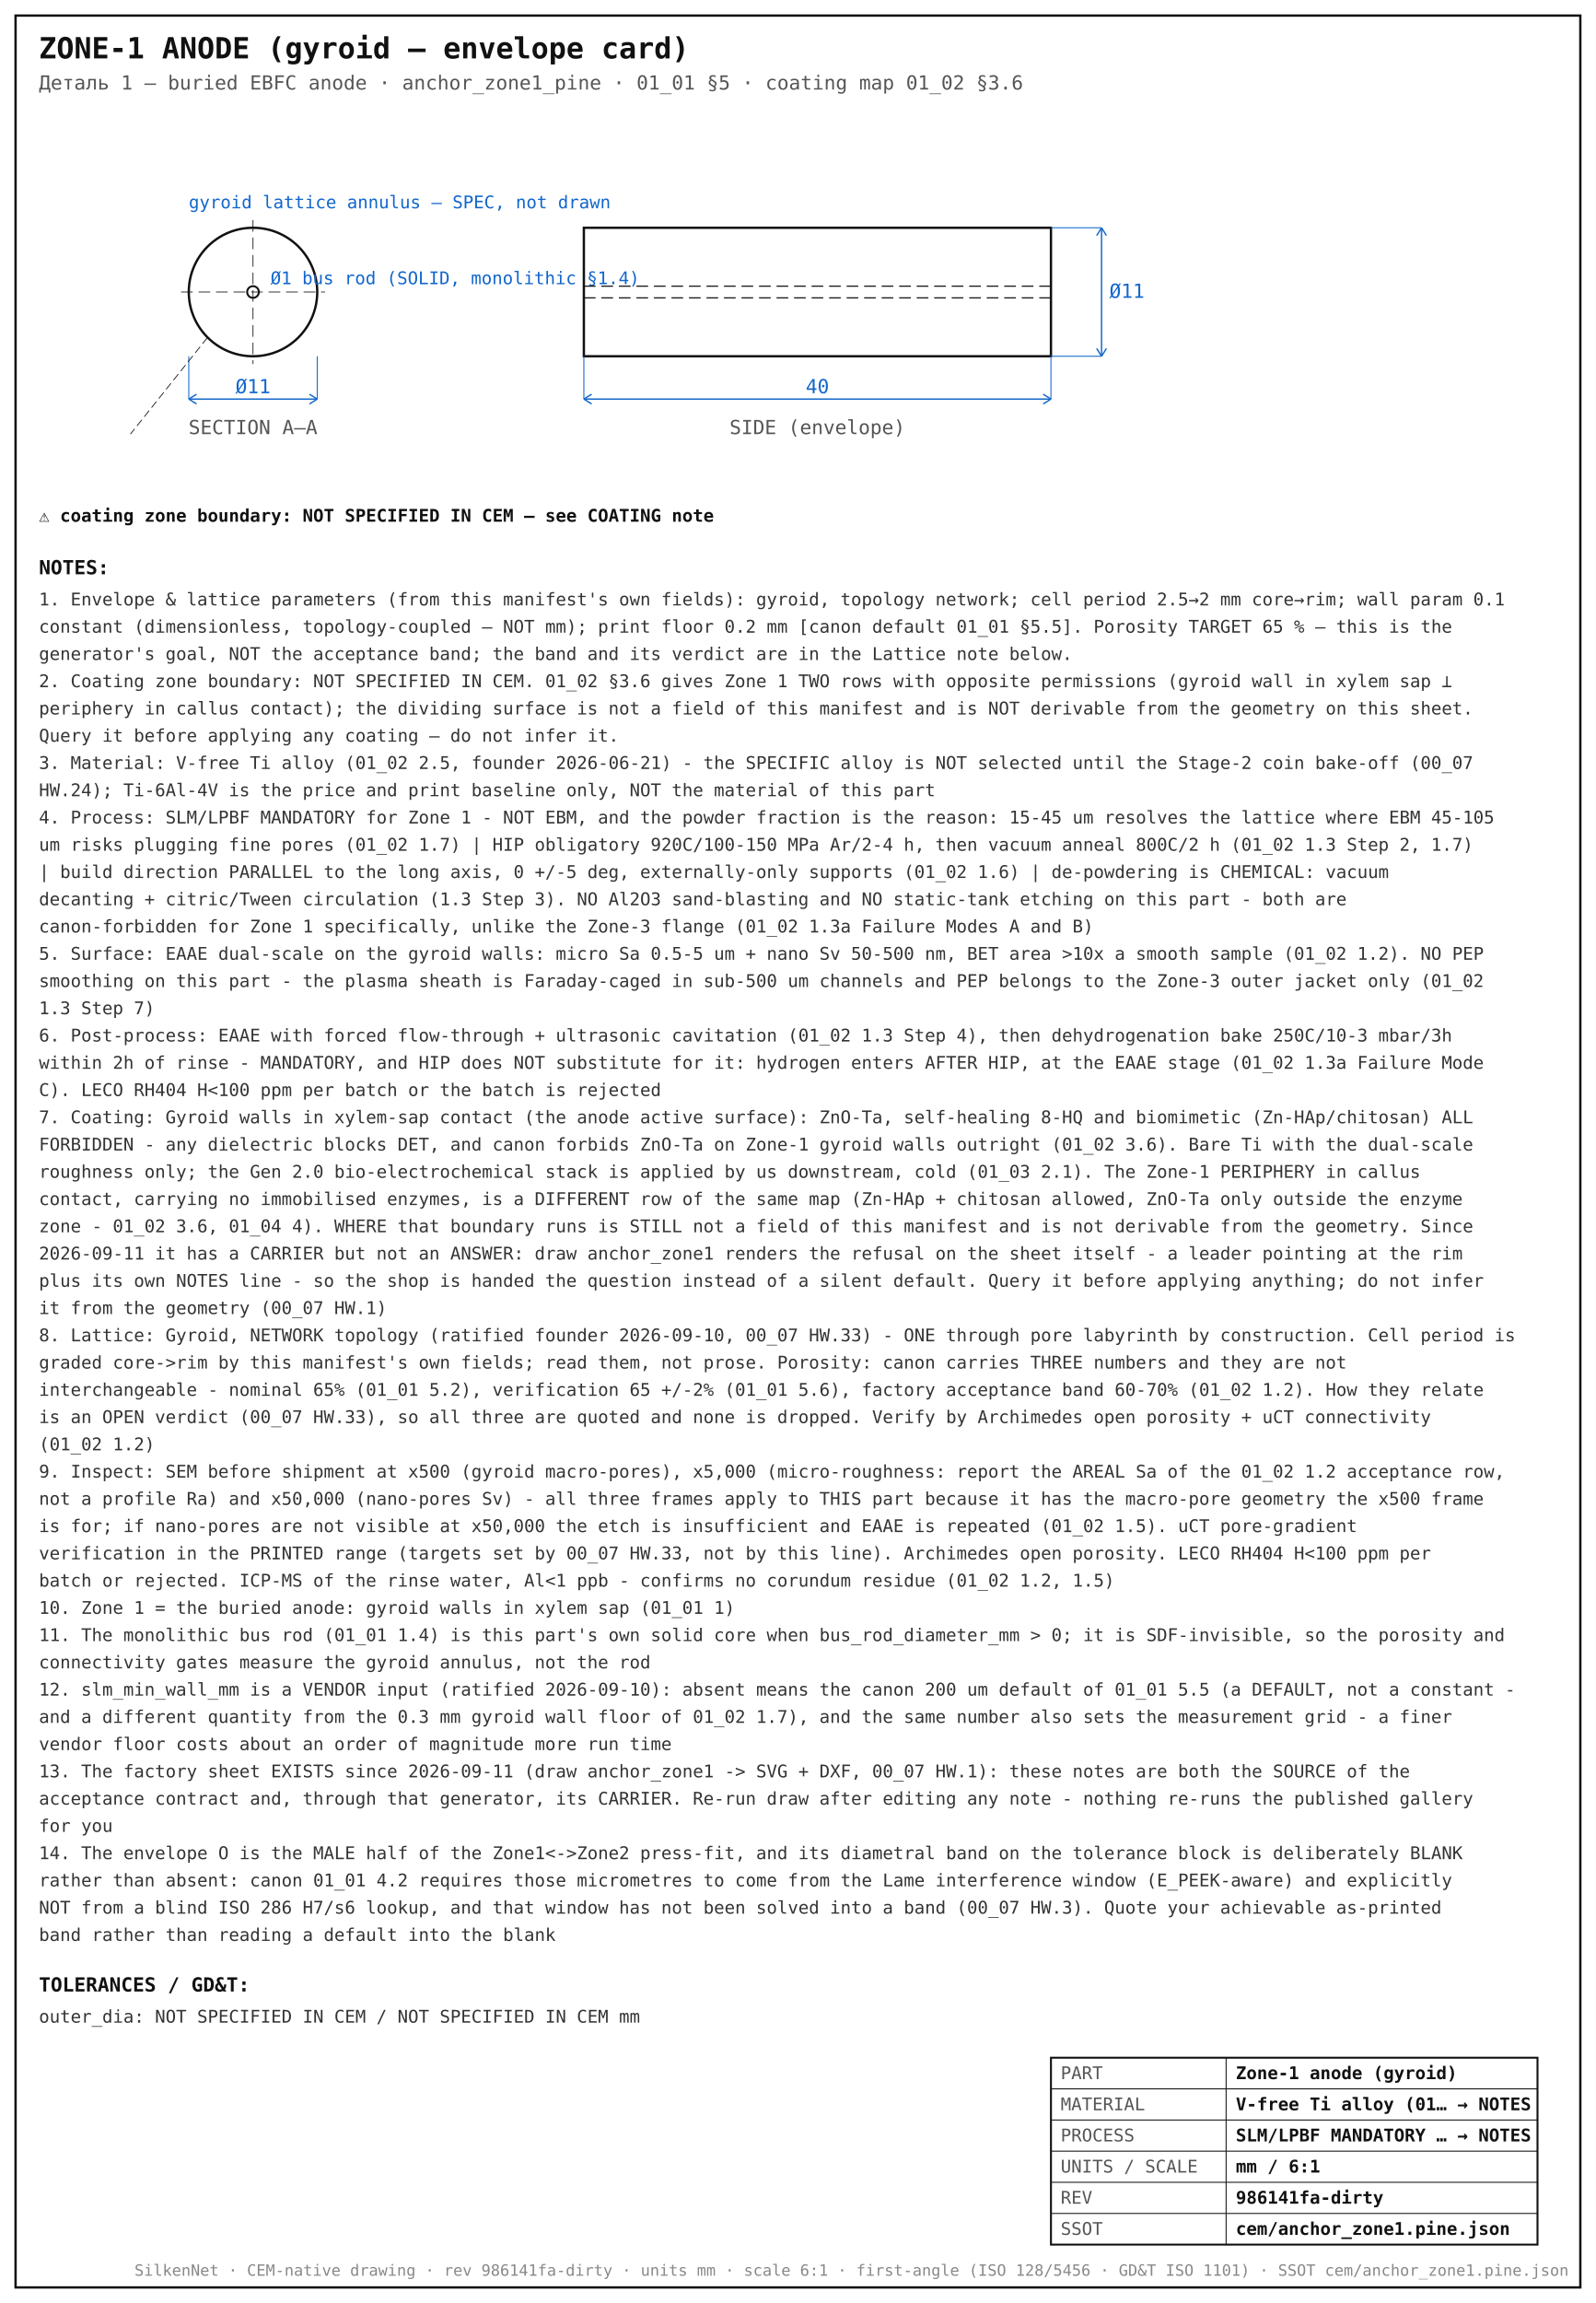
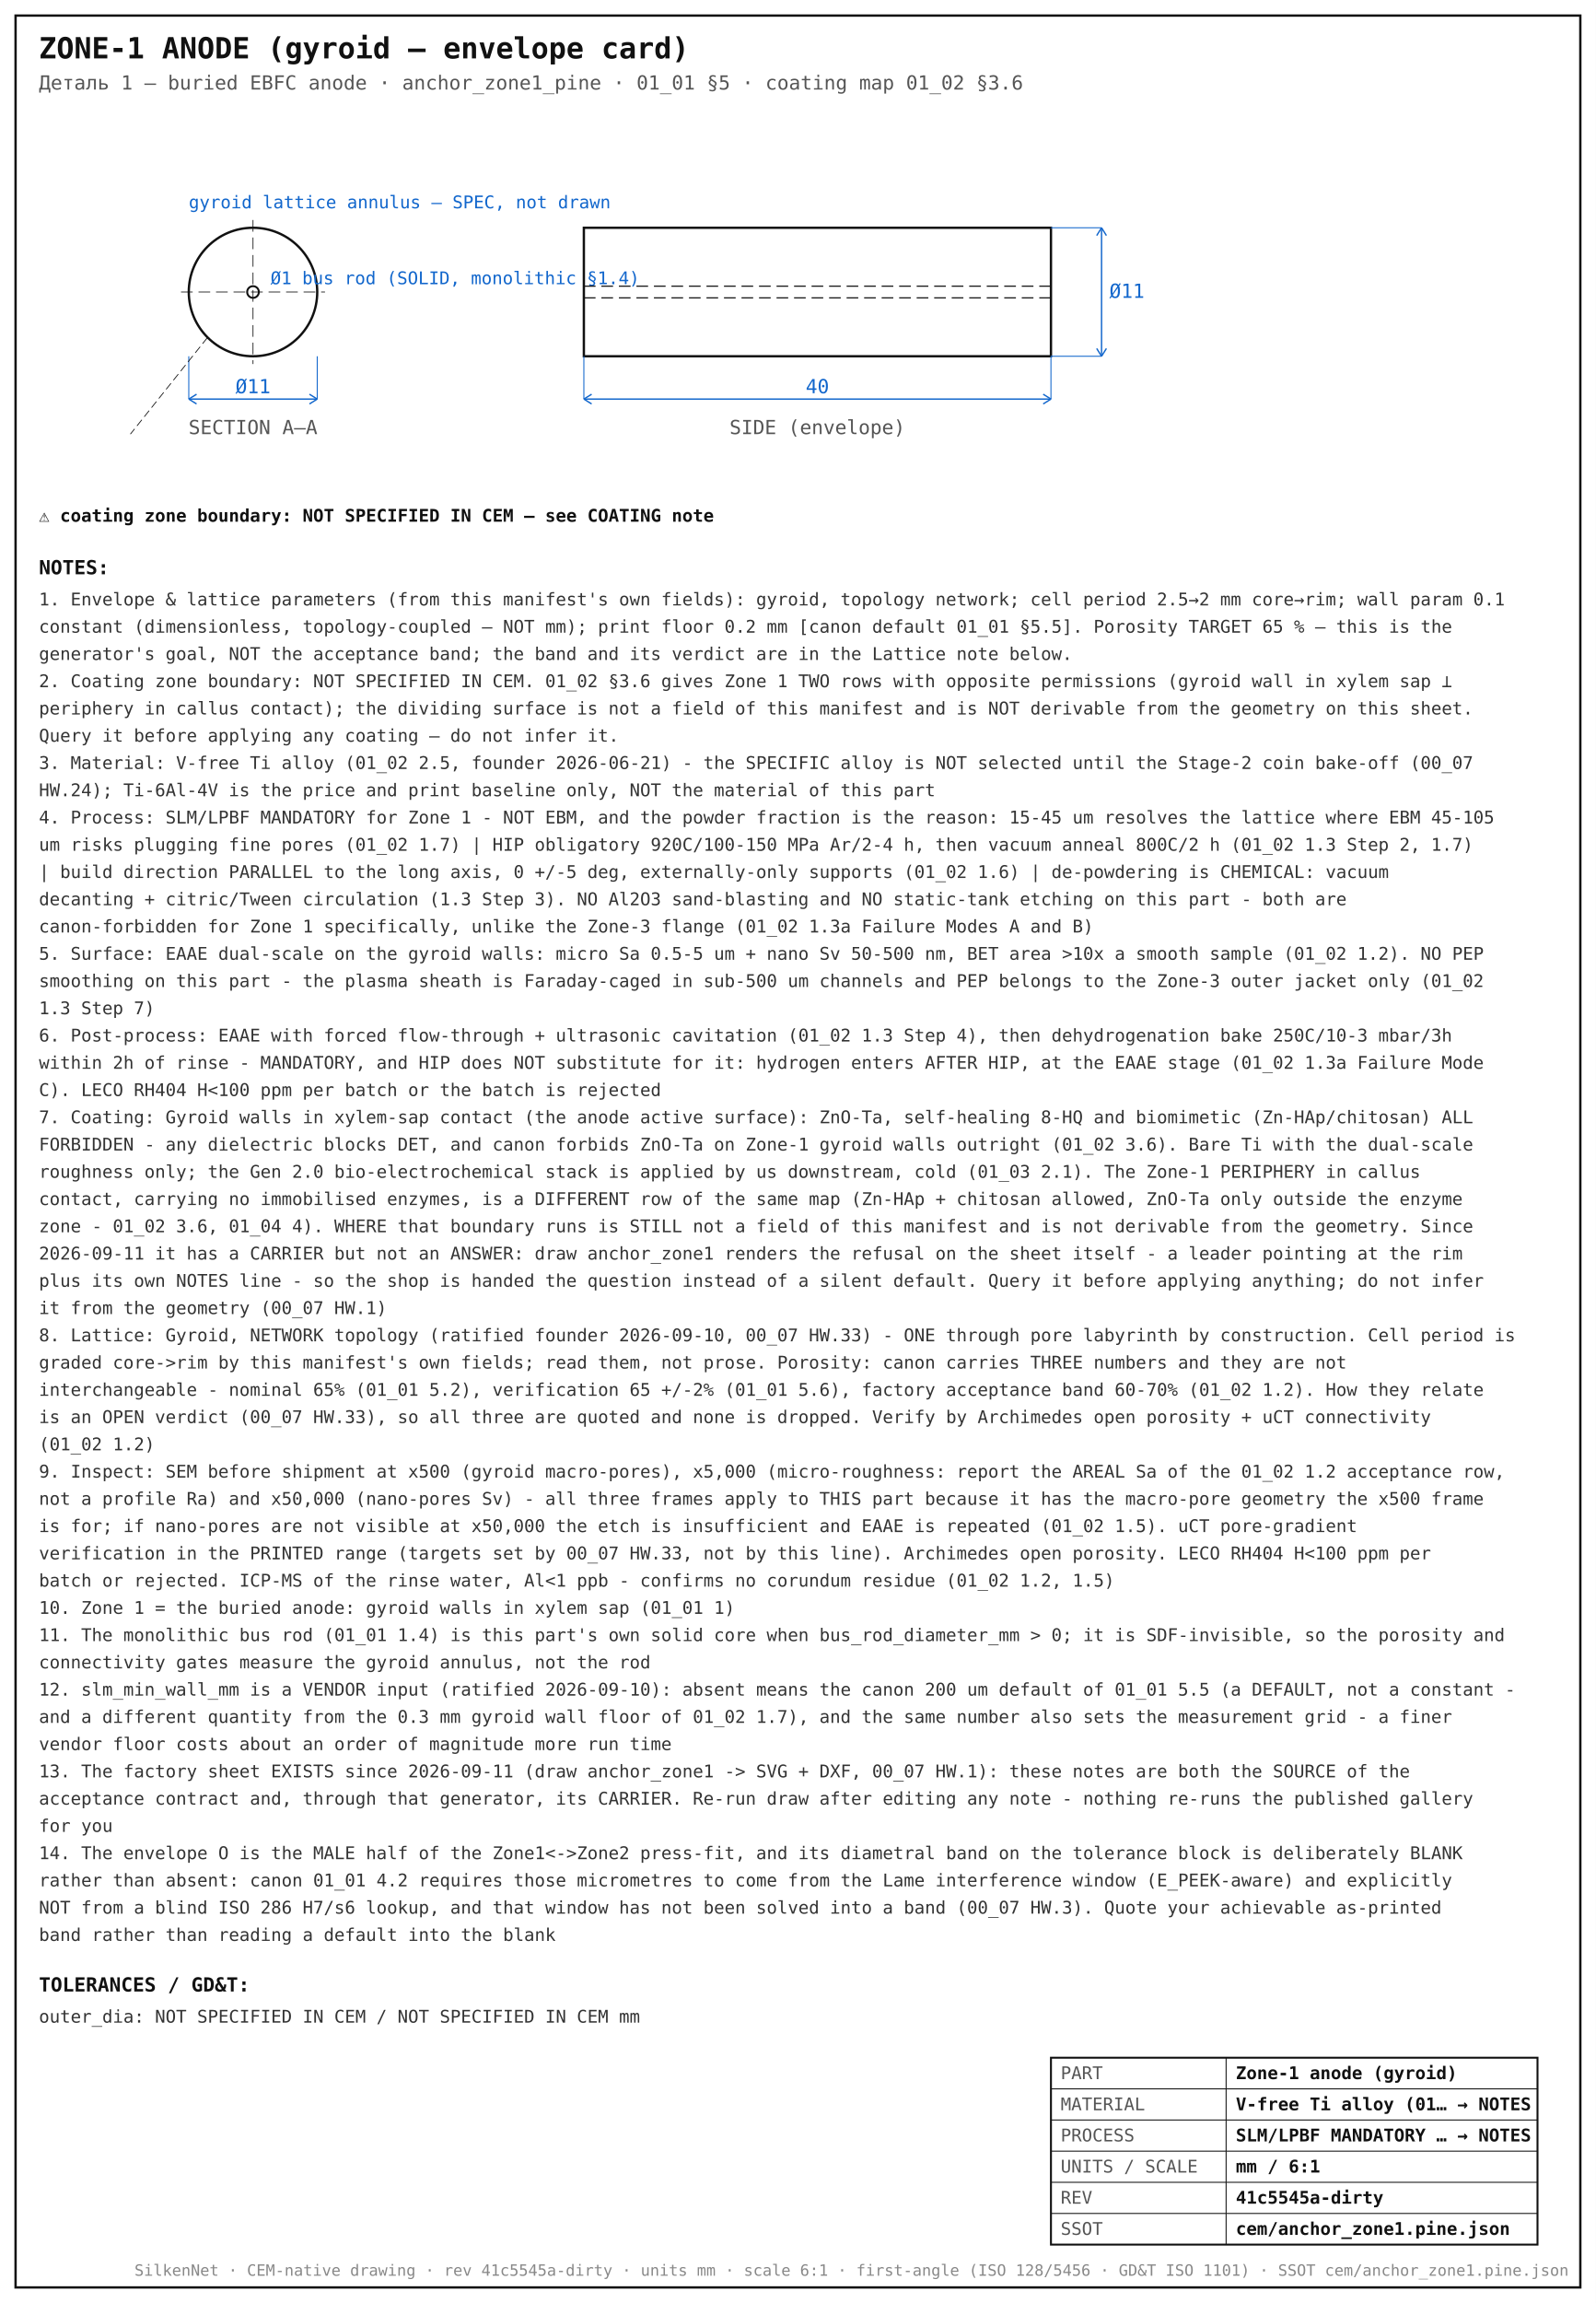
<svg xmlns="http://www.w3.org/2000/svg" width="820" height="1183" viewBox="0 0 820 1183">
  <rect x="0" y="0" width="820" height="1183" fill="white" />
  <rect x="8" y="8" width="804" height="1167" fill="none" stroke="#111" stroke-width="1.2" />
  <text x="20" y="30" font-family="monospace" font-size="15" text-anchor="start" fill="#111" font-weight="bold">ZONE-1 ANODE  (gyroid — envelope card)</text>
  <text x="20" y="46" font-family="monospace" font-size="10" text-anchor="start" fill="#555" font-weight="normal">Деталь 1 — buried EBFC anode · anchor_zone1_pine · 01_01 §5 · coating map 01_02 §3.6</text>
  <circle cx="130" cy="150" r="33" fill="none" stroke="#111" stroke-width="1.2" />
  <circle cx="130" cy="150" r="3" fill="none" stroke="#111" stroke-width="1" />
  <line x1="93" y1="150" x2="167" y2="150" stroke="#111" stroke-width="0.4" stroke-dasharray="6 3" />
  <line x1="130" y1="113" x2="130" y2="187" stroke="#111" stroke-width="0.4" stroke-dasharray="6 3" />
  <text x="130" y="223" font-family="monospace" font-size="10" text-anchor="middle" fill="#555" font-weight="normal">SECTION A–A</text>
  <line x1="97" y1="183" x2="97" y2="205" stroke="#1166cc" stroke-width="0.5" />
  <line x1="163" y1="183" x2="163" y2="205" stroke="#1166cc" stroke-width="0.5" />
  <line x1="97" y1="205" x2="163" y2="205" stroke="#1166cc" stroke-width="0.7" />
  <line x1="97" y1="205" x2="101" y2="202.5" stroke="#1166cc" stroke-width="0.7" />
  <line x1="97" y1="205" x2="101" y2="207.5" stroke="#1166cc" stroke-width="0.7" />
  <line x1="163" y1="205" x2="159" y2="202.5" stroke="#1166cc" stroke-width="0.7" />
  <line x1="163" y1="205" x2="159" y2="207.5" stroke="#1166cc" stroke-width="0.7" />
  <text x="130" y="202" font-family="monospace" font-size="10" text-anchor="middle" fill="#1166cc" font-weight="normal">Ø11</text>
  <text x="139" y="146" font-family="monospace" font-size="9" text-anchor="start" fill="#1166cc" font-weight="normal">Ø1 bus rod (SOLID, monolithic §1.4)</text>
  <text x="97" y="107" font-family="monospace" font-size="9" text-anchor="start" fill="#1166cc" font-weight="normal">gyroid lattice annulus — SPEC, not drawn</text>
  <line x1="106.57" y1="173.43" x2="67" y2="223" stroke="#111" stroke-width="0.4" stroke-dasharray="4 2" />
  <text x="20" y="268" font-family="monospace" font-size="9" text-anchor="start" fill="#111" font-weight="bold">⚠ coating zone boundary: NOT SPECIFIED IN CEM — see COATING note</text>
  <rect x="300" y="117" width="240" height="66" fill="none" stroke="#111" stroke-width="1.2" />
  <line x1="300" y1="147" x2="540" y2="147" stroke="#111" stroke-width="0.6" stroke-dasharray="6 3" />
  <line x1="300" y1="153" x2="540" y2="153" stroke="#111" stroke-width="0.6" stroke-dasharray="6 3" />
  <text x="420" y="223" font-family="monospace" font-size="10" text-anchor="middle" fill="#555" font-weight="normal">SIDE (envelope)</text>
  <line x1="300" y1="183" x2="300" y2="205" stroke="#1166cc" stroke-width="0.5" />
  <line x1="540" y1="183" x2="540" y2="205" stroke="#1166cc" stroke-width="0.5" />
  <line x1="300" y1="205" x2="540" y2="205" stroke="#1166cc" stroke-width="0.7" />
  <line x1="300" y1="205" x2="304" y2="202.5" stroke="#1166cc" stroke-width="0.7" />
  <line x1="300" y1="205" x2="304" y2="207.5" stroke="#1166cc" stroke-width="0.7" />
  <line x1="540" y1="205" x2="536" y2="202.5" stroke="#1166cc" stroke-width="0.7" />
  <line x1="540" y1="205" x2="536" y2="207.5" stroke="#1166cc" stroke-width="0.7" />
  <text x="420" y="202" font-family="monospace" font-size="10" text-anchor="middle" fill="#1166cc" font-weight="normal">40</text>
  <line x1="540" y1="117" x2="566" y2="117" stroke="#1166cc" stroke-width="0.5" />
  <line x1="540" y1="183" x2="566" y2="183" stroke="#1166cc" stroke-width="0.5" />
  <line x1="566" y1="117" x2="566" y2="183" stroke="#1166cc" stroke-width="0.7" />
  <line x1="566" y1="117" x2="563.5" y2="121" stroke="#1166cc" stroke-width="0.7" />
  <line x1="566" y1="117" x2="568.5" y2="121" stroke="#1166cc" stroke-width="0.7" />
  <line x1="566" y1="183" x2="563.5" y2="179" stroke="#1166cc" stroke-width="0.7" />
  <line x1="566" y1="183" x2="568.5" y2="179" stroke="#1166cc" stroke-width="0.7" />
  <text x="570" y="153" font-family="monospace" font-size="10" text-anchor="start" fill="#1166cc" font-weight="normal">Ø11</text>
  <text x="20" y="295" font-family="monospace" font-size="10" text-anchor="start" fill="#111" font-weight="bold">NOTES:</text>
  <text x="20" y="311" font-family="monospace" font-size="9" text-anchor="start" fill="#333" font-weight="normal">1. Envelope &amp; lattice parameters (from this manifest's own fields): gyroid, topology network; cell period 2.5→2 mm core→rim; wall param 0.1</text>
  <text x="20" y="325" font-family="monospace" font-size="9" text-anchor="start" fill="#333" font-weight="normal">   constant (dimensionless, topology-coupled — NOT mm); print floor 0.2 mm [canon default 01_01 §5.5]. Porosity TARGET 65 % — this is the</text>
  <text x="20" y="339" font-family="monospace" font-size="9" text-anchor="start" fill="#333" font-weight="normal">   generator's goal, NOT the acceptance band; the band and its verdict are in the Lattice note below.</text>
  <text x="20" y="353" font-family="monospace" font-size="9" text-anchor="start" fill="#333" font-weight="normal">2. Coating zone boundary: NOT SPECIFIED IN CEM. 01_02 §3.6 gives Zone 1 TWO rows with opposite permissions (gyroid wall in xylem sap ⊥</text>
  <text x="20" y="367" font-family="monospace" font-size="9" text-anchor="start" fill="#333" font-weight="normal">   periphery in callus contact); the dividing surface is not a field of this manifest and is NOT derivable from the geometry on this sheet.</text>
  <text x="20" y="381" font-family="monospace" font-size="9" text-anchor="start" fill="#333" font-weight="normal">   Query it before applying any coating — do not infer it.</text>
  <text x="20" y="395" font-family="monospace" font-size="9" text-anchor="start" fill="#333" font-weight="normal">3. Material: V-free Ti alloy (01_02 2.5, founder 2026-06-21) - the SPECIFIC alloy is NOT selected until the Stage-2 coin bake-off (00_07</text>
  <text x="20" y="409" font-family="monospace" font-size="9" text-anchor="start" fill="#333" font-weight="normal">   HW.24); Ti-6Al-4V is the price and print baseline only, NOT the material of this part</text>
  <text x="20" y="423" font-family="monospace" font-size="9" text-anchor="start" fill="#333" font-weight="normal">4. Process: SLM/LPBF MANDATORY for Zone 1 - NOT EBM, and the powder fraction is the reason: 15-45 um resolves the lattice where EBM 45-105</text>
  <text x="20" y="437" font-family="monospace" font-size="9" text-anchor="start" fill="#333" font-weight="normal">   um risks plugging fine pores (01_02 1.7) | HIP obligatory 920C/100-150 MPa Ar/2-4 h, then vacuum anneal 800C/2 h (01_02 1.3 Step 2, 1.7)</text>
  <text x="20" y="451" font-family="monospace" font-size="9" text-anchor="start" fill="#333" font-weight="normal">   | build direction PARALLEL to the long axis, 0 +/-5 deg, externally-only supports (01_02 1.6) | de-powdering is CHEMICAL: vacuum</text>
  <text x="20" y="465" font-family="monospace" font-size="9" text-anchor="start" fill="#333" font-weight="normal">   decanting + citric/Tween circulation (1.3 Step 3). NO Al2O3 sand-blasting and NO static-tank etching on this part - both are</text>
  <text x="20" y="479" font-family="monospace" font-size="9" text-anchor="start" fill="#333" font-weight="normal">   canon-forbidden for Zone 1 specifically, unlike the Zone-3 flange (01_02 1.3a Failure Modes A and B)</text>
  <text x="20" y="493" font-family="monospace" font-size="9" text-anchor="start" fill="#333" font-weight="normal">5. Surface: EAAE dual-scale on the gyroid walls: micro Sa 0.5-5 um + nano Sv 50-500 nm, BET area &gt;10x a smooth sample (01_02 1.2). NO PEP</text>
  <text x="20" y="507" font-family="monospace" font-size="9" text-anchor="start" fill="#333" font-weight="normal">   smoothing on this part - the plasma sheath is Faraday-caged in sub-500 um channels and PEP belongs to the Zone-3 outer jacket only (01_02</text>
  <text x="20" y="521" font-family="monospace" font-size="9" text-anchor="start" fill="#333" font-weight="normal">   1.3 Step 7)</text>
  <text x="20" y="535" font-family="monospace" font-size="9" text-anchor="start" fill="#333" font-weight="normal">6. Post-process: EAAE with forced flow-through + ultrasonic cavitation (01_02 1.3 Step 4), then dehydrogenation bake 250C/10-3 mbar/3h</text>
  <text x="20" y="549" font-family="monospace" font-size="9" text-anchor="start" fill="#333" font-weight="normal">   within 2h of rinse - MANDATORY, and HIP does NOT substitute for it: hydrogen enters AFTER HIP, at the EAAE stage (01_02 1.3a Failure Mode</text>
  <text x="20" y="563" font-family="monospace" font-size="9" text-anchor="start" fill="#333" font-weight="normal">   C). LECO RH404 H&lt;100 ppm per batch or the batch is rejected</text>
  <text x="20" y="577" font-family="monospace" font-size="9" text-anchor="start" fill="#333" font-weight="normal">7. Coating: Gyroid walls in xylem-sap contact (the anode active surface): ZnO-Ta, self-healing 8-HQ and biomimetic (Zn-HAp/chitosan) ALL</text>
  <text x="20" y="591" font-family="monospace" font-size="9" text-anchor="start" fill="#333" font-weight="normal">   FORBIDDEN - any dielectric blocks DET, and canon forbids ZnO-Ta on Zone-1 gyroid walls outright (01_02 3.6). Bare Ti with the dual-scale</text>
  <text x="20" y="605" font-family="monospace" font-size="9" text-anchor="start" fill="#333" font-weight="normal">   roughness only; the Gen 2.0 bio-electrochemical stack is applied by us downstream, cold (01_03 2.1). The Zone-1 PERIPHERY in callus</text>
  <text x="20" y="619" font-family="monospace" font-size="9" text-anchor="start" fill="#333" font-weight="normal">   contact, carrying no immobilised enzymes, is a DIFFERENT row of the same map (Zn-HAp + chitosan allowed, ZnO-Ta only outside the enzyme</text>
  <text x="20" y="633" font-family="monospace" font-size="9" text-anchor="start" fill="#333" font-weight="normal">   zone - 01_02 3.6, 01_04 4). WHERE that boundary runs is STILL not a field of this manifest and is not derivable from the geometry. Since</text>
  <text x="20" y="647" font-family="monospace" font-size="9" text-anchor="start" fill="#333" font-weight="normal">   2026-09-11 it has a CARRIER but not an ANSWER: draw anchor_zone1 renders the refusal on the sheet itself - a leader pointing at the rim</text>
  <text x="20" y="661" font-family="monospace" font-size="9" text-anchor="start" fill="#333" font-weight="normal">   plus its own NOTES line - so the shop is handed the question instead of a silent default. Query it before applying anything; do not infer</text>
  <text x="20" y="675" font-family="monospace" font-size="9" text-anchor="start" fill="#333" font-weight="normal">   it from the geometry (00_07 HW.1)</text>
  <text x="20" y="689" font-family="monospace" font-size="9" text-anchor="start" fill="#333" font-weight="normal">8. Lattice: Gyroid, NETWORK topology (ratified founder 2026-09-10, 00_07 HW.33) - ONE through pore labyrinth by construction. Cell period is</text>
  <text x="20" y="703" font-family="monospace" font-size="9" text-anchor="start" fill="#333" font-weight="normal">   graded core-&gt;rim by this manifest's own fields; read them, not prose. Porosity: canon carries THREE numbers and they are not</text>
  <text x="20" y="717" font-family="monospace" font-size="9" text-anchor="start" fill="#333" font-weight="normal">   interchangeable - nominal 65% (01_01 5.2), verification 65 +/-2% (01_01 5.6), factory acceptance band 60-70% (01_02 1.2). How they relate</text>
  <text x="20" y="731" font-family="monospace" font-size="9" text-anchor="start" fill="#333" font-weight="normal">   is an OPEN verdict (00_07 HW.33), so all three are quoted and none is dropped. Verify by Archimedes open porosity + uCT connectivity</text>
  <text x="20" y="745" font-family="monospace" font-size="9" text-anchor="start" fill="#333" font-weight="normal">   (01_02 1.2)</text>
  <text x="20" y="759" font-family="monospace" font-size="9" text-anchor="start" fill="#333" font-weight="normal">9. Inspect: SEM before shipment at x500 (gyroid macro-pores), x5,000 (micro-roughness: report the AREAL Sa of the 01_02 1.2 acceptance row,</text>
  <text x="20" y="773" font-family="monospace" font-size="9" text-anchor="start" fill="#333" font-weight="normal">   not a profile Ra) and x50,000 (nano-pores Sv) - all three frames apply to THIS part because it has the macro-pore geometry the x500 frame</text>
  <text x="20" y="787" font-family="monospace" font-size="9" text-anchor="start" fill="#333" font-weight="normal">   is for; if nano-pores are not visible at x50,000 the etch is insufficient and EAAE is repeated (01_02 1.5). uCT pore-gradient</text>
  <text x="20" y="801" font-family="monospace" font-size="9" text-anchor="start" fill="#333" font-weight="normal">   verification in the PRINTED range (targets set by 00_07 HW.33, not by this line). Archimedes open porosity. LECO RH404 H&lt;100 ppm per</text>
  <text x="20" y="815" font-family="monospace" font-size="9" text-anchor="start" fill="#333" font-weight="normal">   batch or rejected. ICP-MS of the rinse water, Al&lt;1 ppb - confirms no corundum residue (01_02 1.2, 1.5)</text>
  <text x="20" y="829" font-family="monospace" font-size="9" text-anchor="start" fill="#333" font-weight="normal">10. Zone 1 = the buried anode: gyroid walls in xylem sap (01_01 1)</text>
  <text x="20" y="843" font-family="monospace" font-size="9" text-anchor="start" fill="#333" font-weight="normal">11. The monolithic bus rod (01_01 1.4) is this part's own solid core when bus_rod_diameter_mm &gt; 0; it is SDF-invisible, so the porosity and</text>
  <text x="20" y="857" font-family="monospace" font-size="9" text-anchor="start" fill="#333" font-weight="normal">   connectivity gates measure the gyroid annulus, not the rod</text>
  <text x="20" y="871" font-family="monospace" font-size="9" text-anchor="start" fill="#333" font-weight="normal">12. slm_min_wall_mm is a VENDOR input (ratified 2026-09-10): absent means the canon 200 um default of 01_01 5.5 (a DEFAULT, not a constant -</text>
  <text x="20" y="885" font-family="monospace" font-size="9" text-anchor="start" fill="#333" font-weight="normal">   and a different quantity from the 0.3 mm gyroid wall floor of 01_02 1.7), and the same number also sets the measurement grid - a finer</text>
  <text x="20" y="899" font-family="monospace" font-size="9" text-anchor="start" fill="#333" font-weight="normal">   vendor floor costs about an order of magnitude more run time</text>
  <text x="20" y="913" font-family="monospace" font-size="9" text-anchor="start" fill="#333" font-weight="normal">13. The factory sheet EXISTS since 2026-09-11 (draw anchor_zone1 -&gt; SVG + DXF, 00_07 HW.1): these notes are both the SOURCE of the</text>
  <text x="20" y="927" font-family="monospace" font-size="9" text-anchor="start" fill="#333" font-weight="normal">   acceptance contract and, through that generator, its CARRIER. Re-run draw after editing any note - nothing re-runs the published gallery</text>
  <text x="20" y="941" font-family="monospace" font-size="9" text-anchor="start" fill="#333" font-weight="normal">   for you</text>
  <text x="20" y="955" font-family="monospace" font-size="9" text-anchor="start" fill="#333" font-weight="normal">14. The envelope O is the MALE half of the Zone1&lt;-&gt;Zone2 press-fit, and its diametral band on the tolerance block is deliberately BLANK</text>
  <text x="20" y="969" font-family="monospace" font-size="9" text-anchor="start" fill="#333" font-weight="normal">   rather than absent: canon 01_01 4.2 requires those micrometres to come from the Lame interference window (E_PEEK-aware) and explicitly</text>
  <text x="20" y="983" font-family="monospace" font-size="9" text-anchor="start" fill="#333" font-weight="normal">   NOT from a blind ISO 286 H7/s6 lookup, and that window has not been solved into a band (00_07 HW.3). Quote your achievable as-printed</text>
  <text x="20" y="997" font-family="monospace" font-size="9" text-anchor="start" fill="#333" font-weight="normal">   band rather than reading a default into the blank</text>
  <text x="20" y="1023" font-family="monospace" font-size="10" text-anchor="start" fill="#111" font-weight="bold">TOLERANCES / GD&amp;T:</text>
  <text x="20" y="1039" font-family="monospace" font-size="9" text-anchor="start" fill="#333" font-weight="normal">outer_dia: NOT SPECIFIED IN CEM / NOT SPECIFIED IN CEM mm</text>
  <rect x="540" y="1057" width="250" height="96" fill="none" stroke="#111" stroke-width="1" />
  <line x1="630" y1="1057" x2="630" y2="1073" stroke="#111" stroke-width="0.5" />
  <text x="545" y="1068" font-family="monospace" font-size="9" text-anchor="start" fill="#555" font-weight="normal">PART</text>
  <text x="635" y="1068" font-family="monospace" font-size="9" text-anchor="start" fill="#111" font-weight="bold">Zone-1 anode (gyroid)</text>
  <line x1="540" y1="1073" x2="790" y2="1073" stroke="#111" stroke-width="0.5" />
  <line x1="630" y1="1073" x2="630" y2="1089" stroke="#111" stroke-width="0.5" />
  <text x="545" y="1084" font-family="monospace" font-size="9" text-anchor="start" fill="#555" font-weight="normal">MATERIAL</text>
  <text x="635" y="1084" font-family="monospace" font-size="9" text-anchor="start" fill="#111" font-weight="bold">V-free Ti alloy (01… → NOTES</text>
  <line x1="540" y1="1089" x2="790" y2="1089" stroke="#111" stroke-width="0.5" />
  <line x1="630" y1="1089" x2="630" y2="1105" stroke="#111" stroke-width="0.5" />
  <text x="545" y="1100" font-family="monospace" font-size="9" text-anchor="start" fill="#555" font-weight="normal">PROCESS</text>
  <text x="635" y="1100" font-family="monospace" font-size="9" text-anchor="start" fill="#111" font-weight="bold">SLM/LPBF MANDATORY … → NOTES</text>
  <line x1="540" y1="1105" x2="790" y2="1105" stroke="#111" stroke-width="0.5" />
  <line x1="630" y1="1105" x2="630" y2="1121" stroke="#111" stroke-width="0.5" />
  <text x="545" y="1116" font-family="monospace" font-size="9" text-anchor="start" fill="#555" font-weight="normal">UNITS / SCALE</text>
  <text x="635" y="1116" font-family="monospace" font-size="9" text-anchor="start" fill="#111" font-weight="bold">mm / 6:1</text>
  <line x1="540" y1="1121" x2="790" y2="1121" stroke="#111" stroke-width="0.5" />
  <line x1="630" y1="1121" x2="630" y2="1137" stroke="#111" stroke-width="0.5" />
  <text x="545" y="1132" font-family="monospace" font-size="9" text-anchor="start" fill="#555" font-weight="normal">REV</text>
-   <text x="635" y="1132" font-family="monospace" font-size="9" text-anchor="start" fill="#111" font-weight="bold">986141fa-dirty</text>
+   <text x="635" y="1132" font-family="monospace" font-size="9" text-anchor="start" fill="#111" font-weight="bold">41c5545a-dirty</text>
  <line x1="540" y1="1137" x2="790" y2="1137" stroke="#111" stroke-width="0.5" />
  <line x1="630" y1="1137" x2="630" y2="1153" stroke="#111" stroke-width="0.5" />
  <text x="545" y="1148" font-family="monospace" font-size="9" text-anchor="start" fill="#555" font-weight="normal">SSOT</text>
  <text x="635" y="1148" font-family="monospace" font-size="9" text-anchor="start" fill="#111" font-weight="bold">cem/anchor_zone1.pine.json</text>
-   <text x="806" y="1169" font-family="monospace" font-size="8" text-anchor="end" fill="#888" font-weight="normal">SilkenNet · CEM-native drawing · rev 986141fa-dirty · units mm · scale 6:1 · first-angle (ISO 128/5456 · GD&amp;T ISO 1101) · SSOT cem/anchor_zone1.pine.json</text>
+   <text x="806" y="1169" font-family="monospace" font-size="8" text-anchor="end" fill="#888" font-weight="normal">SilkenNet · CEM-native drawing · rev 41c5545a-dirty · units mm · scale 6:1 · first-angle (ISO 128/5456 · GD&amp;T ISO 1101) · SSOT cem/anchor_zone1.pine.json</text>
</svg>
